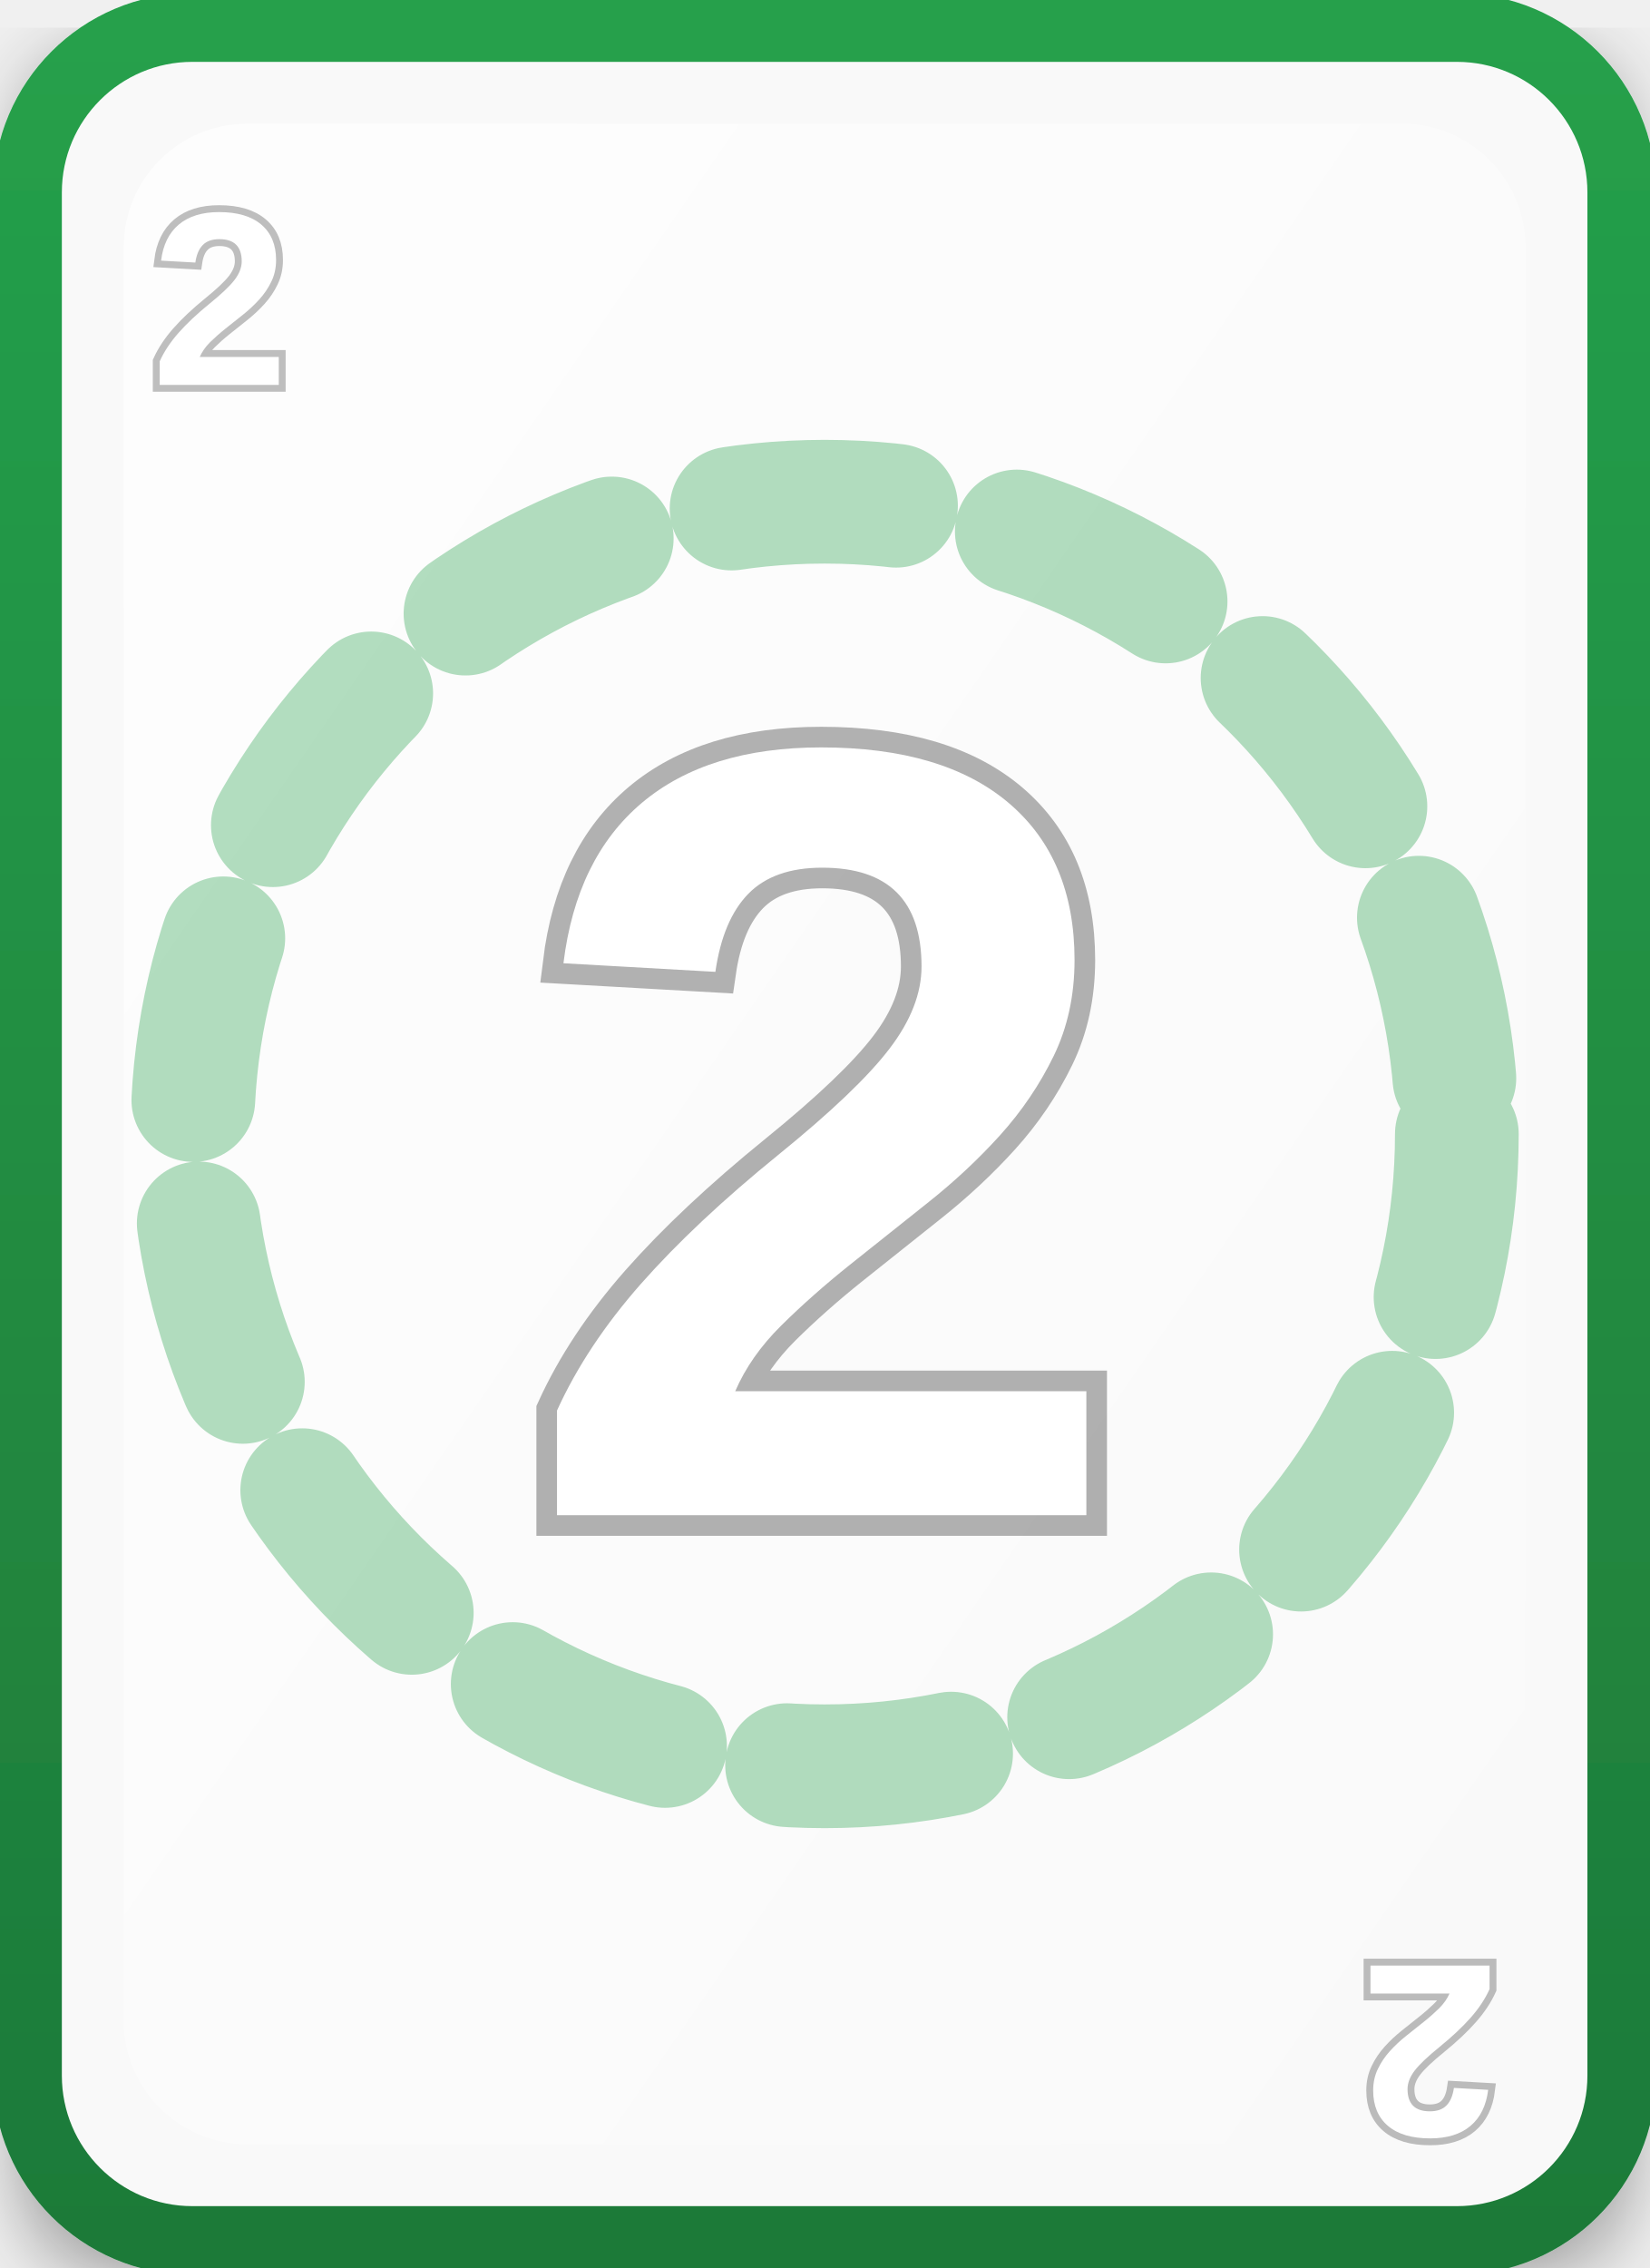
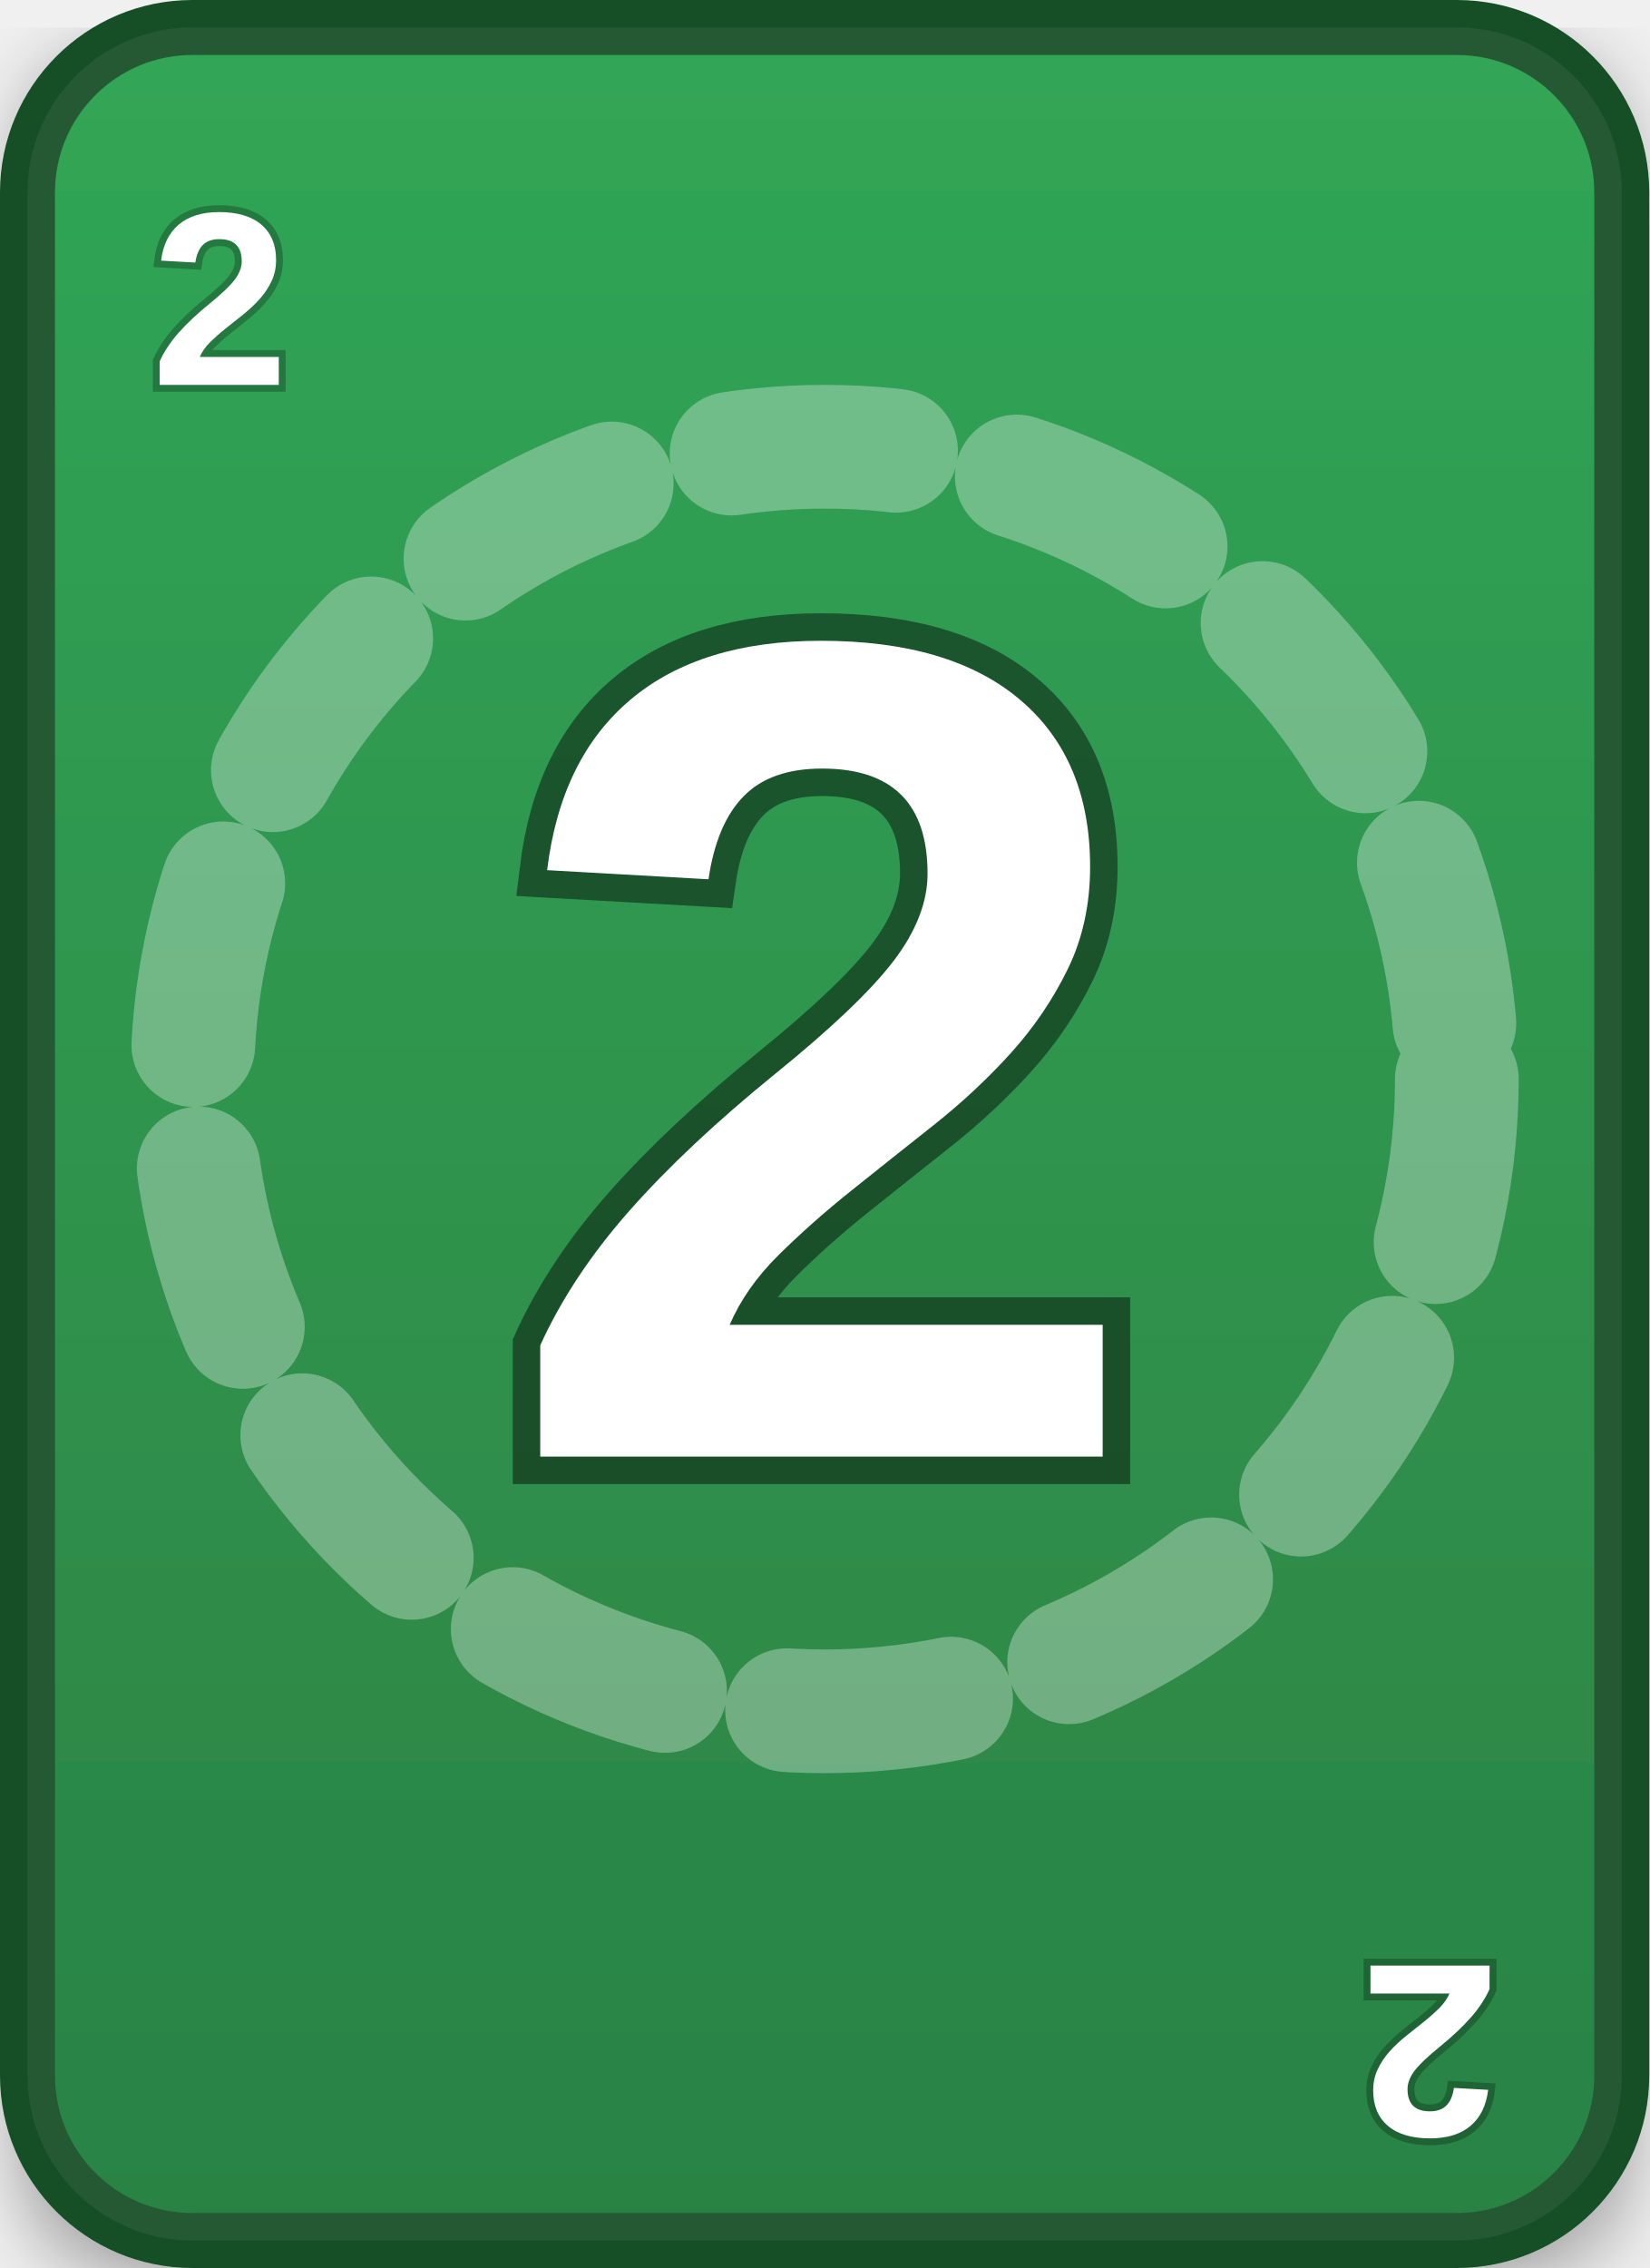
- <svg xmlns="http://www.w3.org/2000/svg" viewBox="0 0 240 330" width="240" height="330" shape-rendering="geometricPrecision" text-rendering="geometricPrecision">
+ <svg xmlns="http://www.w3.org/2000/svg" viewBox="0 0 240 330" width="240" height="330">
  <defs>
-     <linearGradient id="grad_green_2" x1="0" y1="0" x2="0" y2="1">
+     <linearGradient id="grad_green_2_filled" x1="0" y1="0" x2="0" y2="1">
      <stop offset="0%" stop-color="#25a04b" />
      <stop offset="100%" stop-color="#1e7a39" />
-     </linearGradient>
-     <linearGradient id="inner_green_2" x1="0" y1="0" x2="1" y2="1">
-       <stop offset="0%" stop-color="#ffffff" stop-opacity="0.75" />
-       <stop offset="100%" stop-color="#ffffff" stop-opacity="0" />
    </linearGradient>
    <filter id="shadow" x="-10%" y="-10%" width="120%" height="120%">
      <feDropShadow dx="0" dy="4" stdDeviation="6" flood-color="rgba(0,0,0,0.35)" />
    </filter>
  </defs>
-   <rect x="4" y="4" rx="24" ry="24" width="232" height="322" fill="#f9f9f9" stroke="url(#grad_green_2)" stroke-width="10" filter="url(#shadow)" />
-   <rect x="18" y="18" rx="18" ry="18" width="204" height="294" fill="url(#inner_green_2)" />
-   <circle cx="120" cy="165" r="92" fill="none" stroke="#25a04b" stroke-width="18" stroke-linecap="round" stroke-dasharray="24 18" opacity="0.35" />
+   <rect x="4" y="4" rx="24" ry="24" width="232" height="322" fill="url(#grad_green_2_filled)" stroke="#145026" stroke-width="8" filter="url(#shadow)" />
+   <rect x="4" y="4" rx="24" ry="24" width="232" height="322" fill="rgba(255,255,255,0.06)" />
+   <circle cx="120" cy="157" r="92" fill="none" stroke="rgba(255,255,255,0.32)" stroke-width="18" stroke-linecap="round" stroke-dasharray="24 18" />
  <g font-family="Arial, sans-serif" font-size="36" font-weight="700" fill="#ffffff" stroke="rgba(0,0,0,0.25)" stroke-width="2" paint-order="stroke" text-anchor="middle">
    <text x="32" y="56">2</text>
    <text x="208" y="286" transform="rotate(180 208 286)">2</text>
  </g>
-   <g font-family="Arial, sans-serif" font-size="160" font-weight="800" fill="#ffffff" stroke="rgba(0,0,0,0.3)" stroke-width="6" paint-order="stroke" text-anchor="middle" dominant-baseline="central">
-     <text x="120" y="165">2</text>
+   <g font-family="Arial, sans-serif" font-size="170" font-weight="900" fill="#ffffff" stroke="rgba(0,0,0,0.45)" stroke-width="8" paint-order="stroke" text-anchor="middle" dominant-baseline="central">
+     <text x="120" y="153">2</text>
  </g>
</svg>
